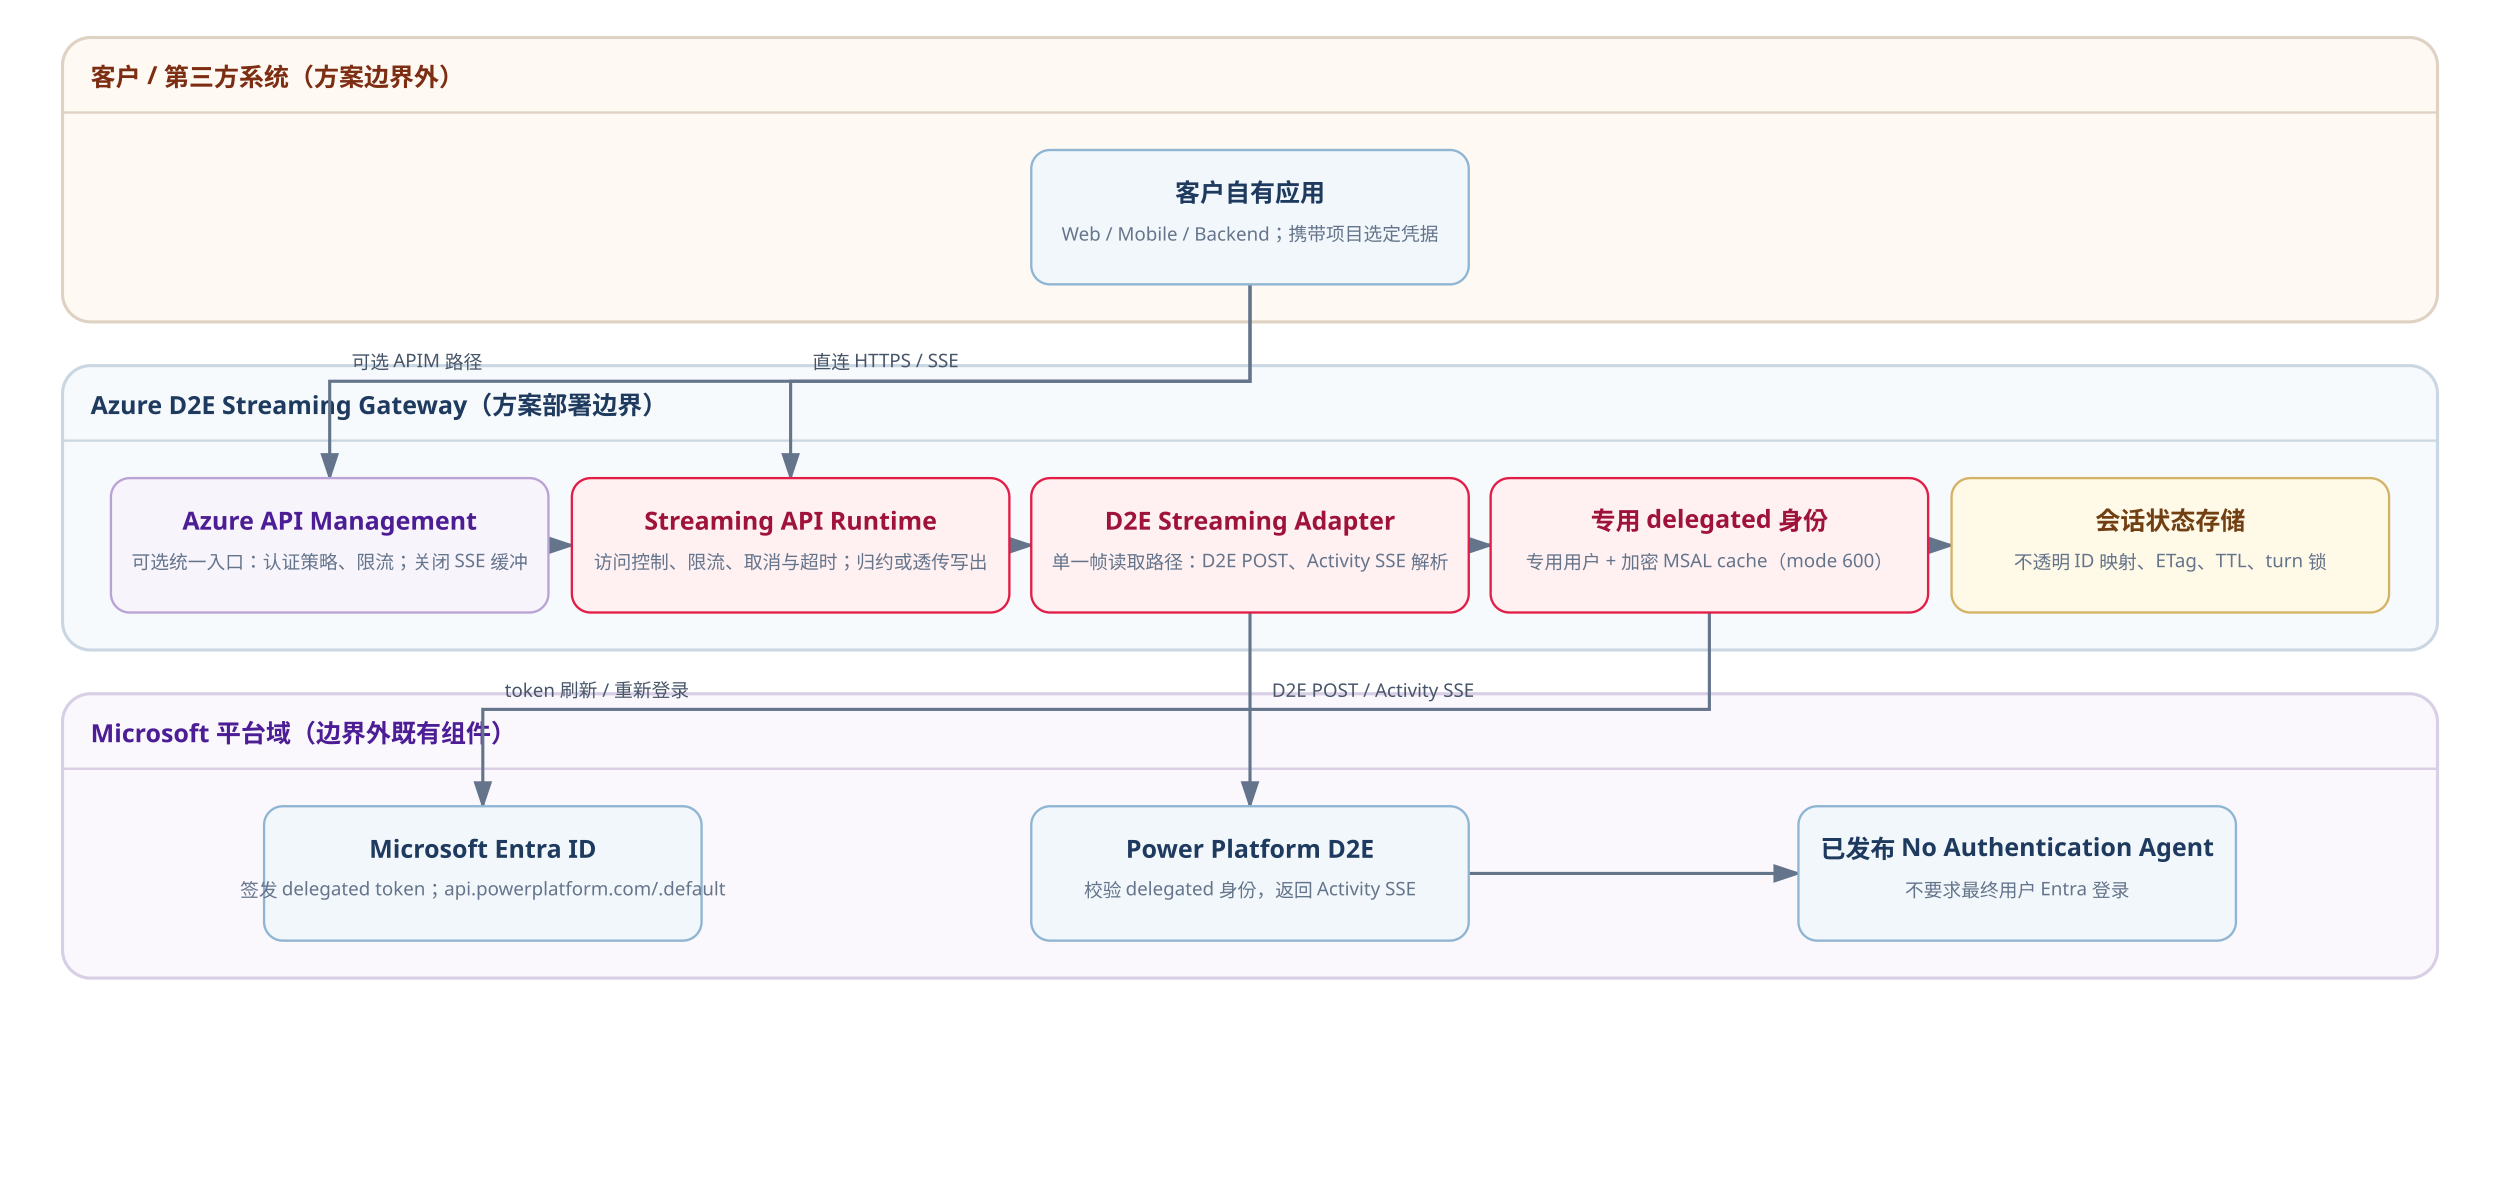
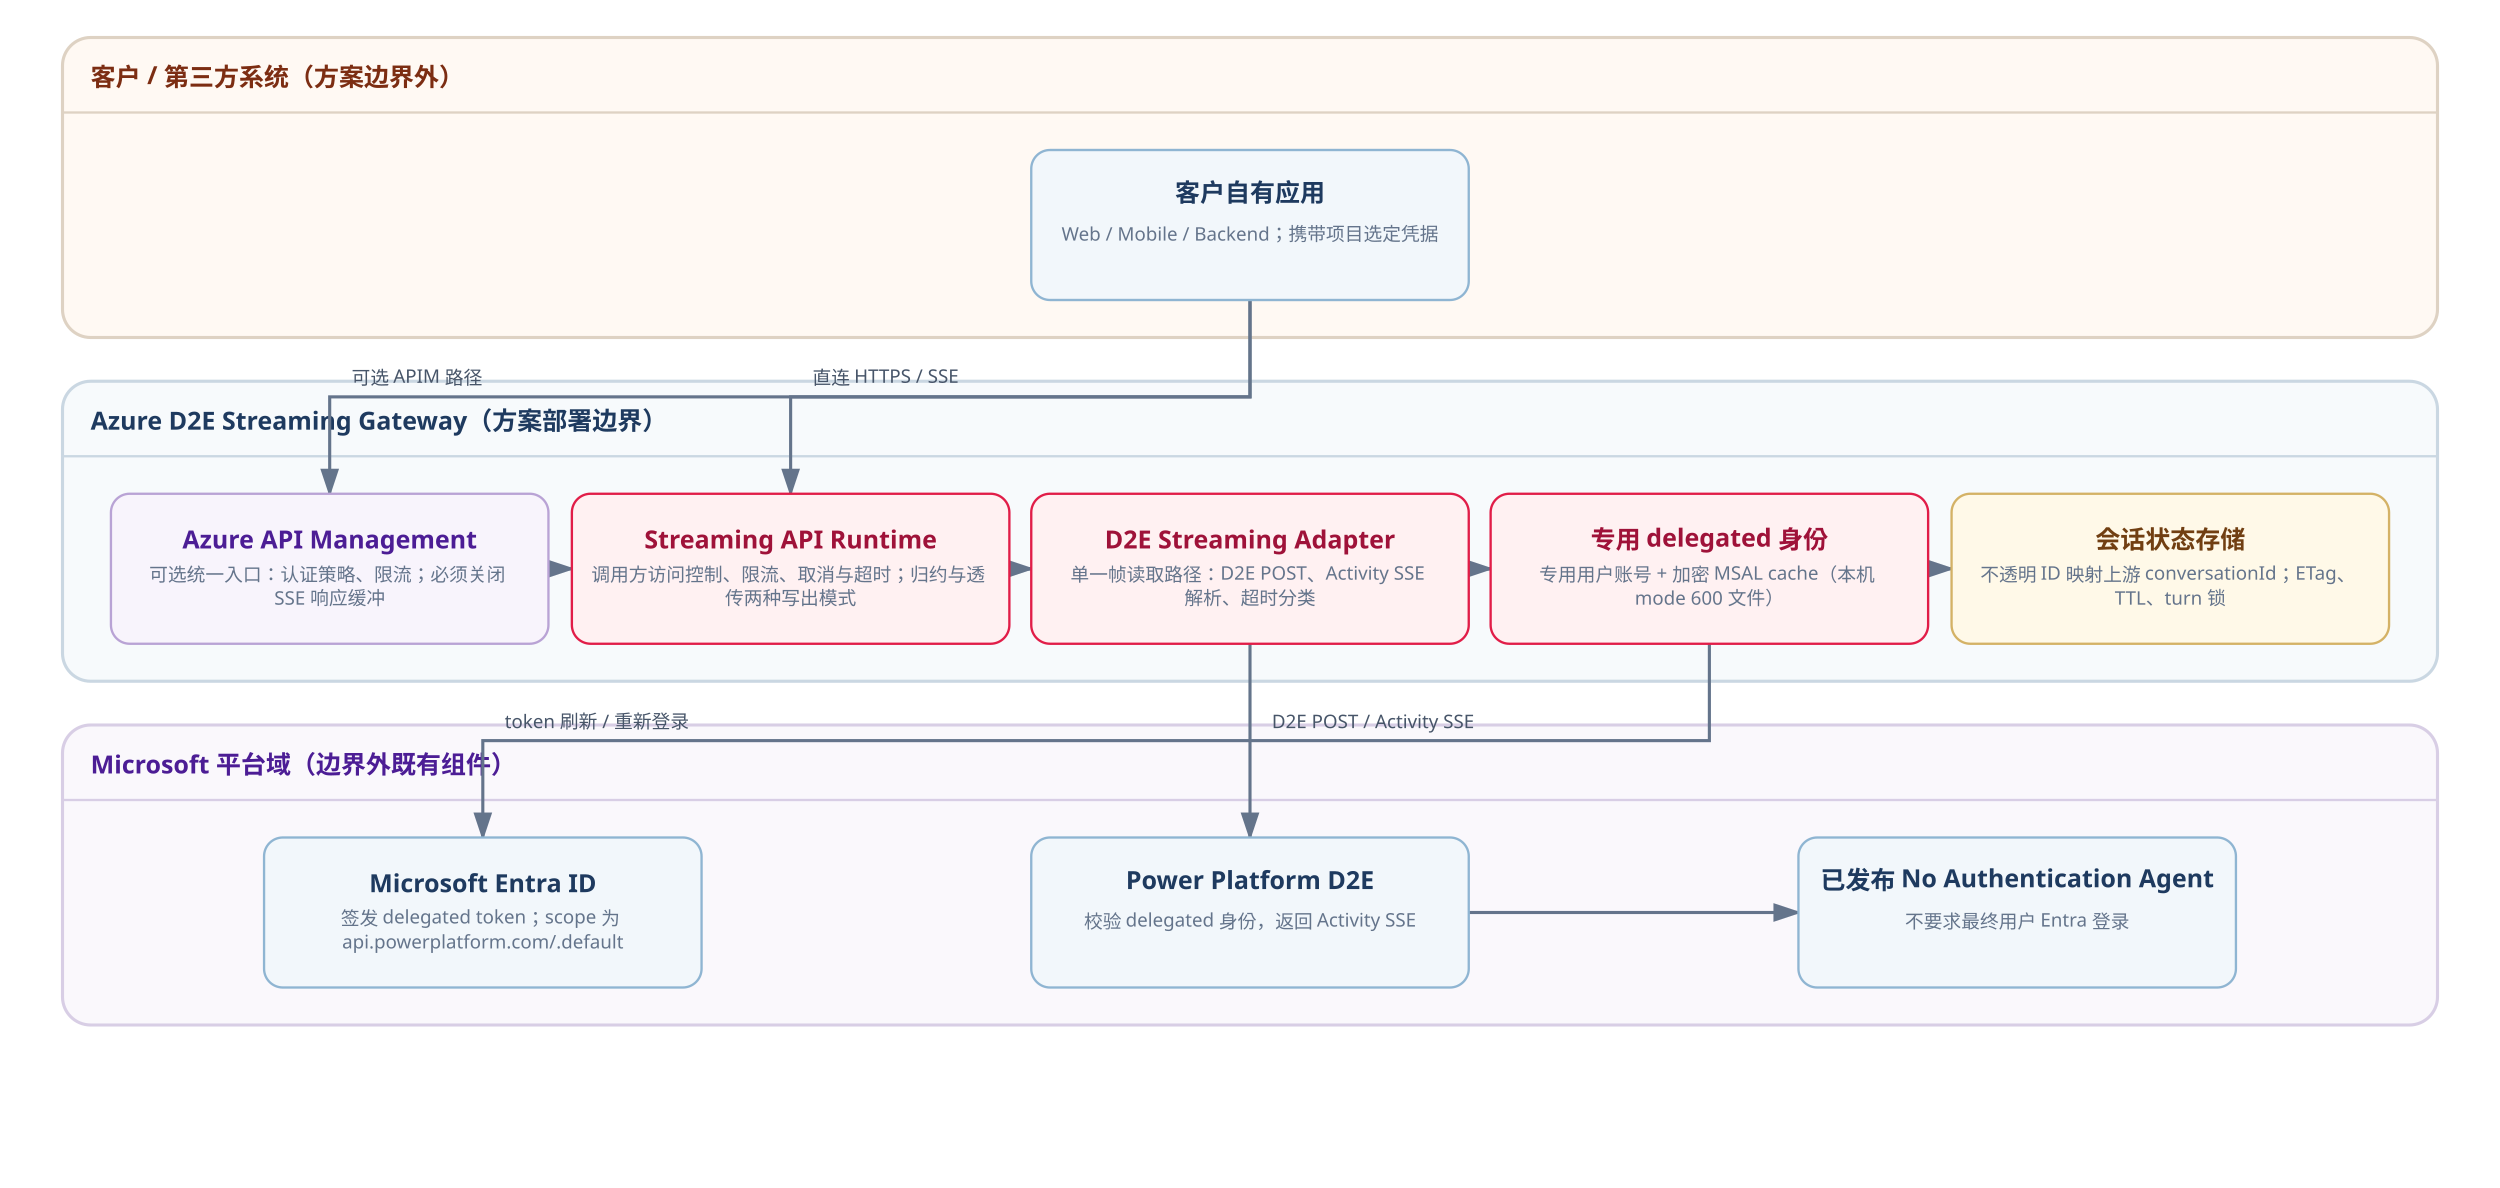
<svg xmlns="http://www.w3.org/2000/svg" viewBox="0 0 1600 760" role="img" aria-labelledby="diagram-title diagram-desc">
  <defs>
    <marker id="arrow" markerWidth="10" markerHeight="10" refX="8" refY="3" orient="auto">
      <path d="M0,0 L0,6 L9,3 z" fill="#64748B" />
    </marker>
    <filter id="shadow" x="-20%" y="-20%" width="140%" height="140%">
      <feDropShadow dx="0" dy="5" stdDeviation="7" flood-color="#0F172A" flood-opacity="0.12" />
    </filter>
  </defs>
  <g data-group-id="customer-domain">
-     <rect x="40" y="24" width="1520" height="182" rx="18" fill="#FFF9F3" stroke="#DED2C3" stroke-width="2" />
+     <rect x="40" y="24" width="1520" height="192" rx="18" fill="#FFF9F3" stroke="#DED2C3" stroke-width="2" />
    <line x1="40" y1="72" x2="1560" y2="72" stroke="#DED2C3" stroke-width="1.5" />
    <text x="58" y="55" font-family="Noto Sans SC, sans-serif" font-size="16" font-weight="700" fill="#7C2D12">客户 / 第三方系统（方案边界外）</text>
  </g>
  <g data-group-id="gateway-domain">
-     <rect x="40" y="234" width="1520" height="182" rx="18" fill="#F7FAFC" stroke="#CAD7E2" stroke-width="2" />
-     <line x1="40" y1="282" x2="1560" y2="282" stroke="#CAD7E2" stroke-width="1.5" />
-     <text x="58" y="265" font-family="Noto Sans SC, sans-serif" font-size="16" font-weight="700" fill="#1E3A5F">Azure D2E Streaming Gateway（方案部署边界）</text>
+     <rect x="40" y="244" width="1520" height="192" rx="18" fill="#F7FAFC" stroke="#CAD7E2" stroke-width="2" />
+     <line x1="40" y1="292" x2="1560" y2="292" stroke="#CAD7E2" stroke-width="1.5" />
+     <text x="58" y="275" font-family="Noto Sans SC, sans-serif" font-size="16" font-weight="700" fill="#1E3A5F">Azure D2E Streaming Gateway（方案部署边界）</text>
  </g>
  <g data-group-id="microsoft-domain">
-     <rect x="40" y="444" width="1520" height="182" rx="18" fill="#FAF8FC" stroke="#D8CEE5" stroke-width="2" />
-     <line x1="40" y1="492" x2="1560" y2="492" stroke="#D8CEE5" stroke-width="1.5" />
-     <text x="58" y="475" font-family="Noto Sans SC, sans-serif" font-size="16" font-weight="700" fill="#4C1D95">Microsoft 平台域（边界外既有组件）</text>
+     <rect x="40" y="464" width="1520" height="192" rx="18" fill="#FAF8FC" stroke="#D8CEE5" stroke-width="2" />
+     <line x1="40" y1="512" x2="1560" y2="512" stroke="#D8CEE5" stroke-width="1.5" />
+     <text x="58" y="495" font-family="Noto Sans SC, sans-serif" font-size="16" font-weight="700" fill="#4C1D95">Microsoft 平台域（边界外既有组件）</text>
  </g>
-   <path d="M 800 182 V 244 H 211 V 306" fill="none" stroke="#64748B" stroke-width="2" marker-end="url(#arrow)" />
-   <text x="225" y="236" text-anchor="start" font-family="Noto Sans SC, sans-serif" font-size="12" fill="#475569">可选 APIM 路径</text>
-   <path d="M 800 182 V 244 H 506 V 306" fill="none" stroke="#64748B" stroke-width="2" marker-end="url(#arrow)" />
-   <text x="520" y="236" text-anchor="start" font-family="Noto Sans SC, sans-serif" font-size="12" fill="#475569">直连 HTTPS / SSE</text>
-   <path d="M 351 349 H 366" fill="none" stroke="#64748B" stroke-width="2" marker-end="url(#arrow)" />
-   <path d="M 646 349 H 1249" fill="none" stroke="#64748B" stroke-width="2" marker-end="url(#arrow)" />
-   <text x="1263" y="341" text-anchor="start" font-family="Noto Sans SC, sans-serif" font-size="12" fill="#475569">会话映射 / ETag / TTL</text>
-   <path d="M 646 349 H 660" fill="none" stroke="#64748B" stroke-width="2" marker-end="url(#arrow)" />
-   <path d="M 940 349 H 954" fill="none" stroke="#64748B" stroke-width="2" marker-end="url(#arrow)" />
-   <path d="M 1094 392 V 454 H 309 V 516" fill="none" stroke="#64748B" stroke-width="2" marker-end="url(#arrow)" />
-   <text x="323" y="446" text-anchor="start" font-family="Noto Sans SC, sans-serif" font-size="12" fill="#475569">token 刷新 / 重新登录</text>
-   <path d="M 800 392 V 454 H 800 V 516" fill="none" stroke="#64748B" stroke-width="2" marker-end="url(#arrow)" />
-   <text x="814" y="446" text-anchor="start" font-family="Noto Sans SC, sans-serif" font-size="12" fill="#475569">D2E POST / Activity SSE</text>
-   <path d="M 940 559 H 1151" fill="none" stroke="#64748B" stroke-width="2" marker-end="url(#arrow)" />
-   <text x="1165" y="551" text-anchor="start" font-family="Noto Sans SC, sans-serif" font-size="12" fill="#475569">调用已发布 Agent</text>
+   <path d="M 800 192 V 254 H 211 V 316" fill="none" stroke="#64748B" stroke-width="2" marker-end="url(#arrow)" />
+   <text x="225" y="246" text-anchor="start" font-family="Noto Sans SC, sans-serif" font-size="12" fill="#475569">可选 APIM 路径</text>
+   <path d="M 800 192 V 254 H 506 V 316" fill="none" stroke="#64748B" stroke-width="2" marker-end="url(#arrow)" />
+   <text x="520" y="246" text-anchor="start" font-family="Noto Sans SC, sans-serif" font-size="12" fill="#475569">直连 HTTPS / SSE</text>
+   <path d="M 351 364 H 366" fill="none" stroke="#64748B" stroke-width="2" marker-end="url(#arrow)" />
+   <path d="M 646 364 H 1249" fill="none" stroke="#64748B" stroke-width="2" marker-end="url(#arrow)" />
+   <text x="1263" y="356" text-anchor="start" font-family="Noto Sans SC, sans-serif" font-size="12" fill="#475569">会话映射 / ETag / TTL</text>
+   <path d="M 646 364 H 660" fill="none" stroke="#64748B" stroke-width="2" marker-end="url(#arrow)" />
+   <path d="M 940 364 H 954" fill="none" stroke="#64748B" stroke-width="2" marker-end="url(#arrow)" />
+   <path d="M 1094 412 V 474 H 309 V 536" fill="none" stroke="#64748B" stroke-width="2" marker-end="url(#arrow)" />
+   <text x="323" y="466" text-anchor="start" font-family="Noto Sans SC, sans-serif" font-size="12" fill="#475569">token 刷新 / 重新登录</text>
+   <path d="M 800 412 V 474 H 800 V 536" fill="none" stroke="#64748B" stroke-width="2" marker-end="url(#arrow)" />
+   <text x="814" y="466" text-anchor="start" font-family="Noto Sans SC, sans-serif" font-size="12" fill="#475569">D2E POST / Activity SSE</text>
+   <path d="M 940 584 H 1151" fill="none" stroke="#64748B" stroke-width="2" marker-end="url(#arrow)" />
+   <text x="1165" y="576" text-anchor="start" font-family="Noto Sans SC, sans-serif" font-size="12" fill="#475569">调用已发布 Agent</text>
  <g data-node-id="customer-app">
-     <rect x="660" y="96" width="280" height="86" rx="12" fill="#F2F7FB" stroke="#8FB5D2" stroke-width="1.5" />
-     <text x="800" y="129" text-anchor="middle" font-family="Noto Sans SC, sans-serif" font-size="16" font-weight="700" fill="#1E3A5F">客户自有应用</text>
-     <text x="800" y="154" text-anchor="middle" font-family="Noto Sans SC, sans-serif" font-size="12" fill="#64748B">Web / Mobile / Backend；携带项目选定凭据</text>
+     <rect x="660" y="96" width="280" height="96" rx="12" fill="#F2F7FB" stroke="#8FB5D2" stroke-width="1.5" />
+     <text x="800" text-anchor="middle" font-family="Noto Sans SC, sans-serif" font-size="16" font-weight="700" fill="#1E3A5F">
+       <tspan x="800" y="129">客户自有应用</tspan>
+     </text>
+     <text x="800" text-anchor="middle" font-family="Noto Sans SC, sans-serif" font-size="12" fill="#64748B">
+       <tspan x="800" y="154">Web / Mobile / Backend；携带项目选定凭据</tspan>
+     </text>
  </g>
  <g data-node-id="edge-api">
-     <rect x="71" y="306" width="280" height="86" rx="12" fill="#F8F4FC" stroke="#B9A3D5" stroke-width="1.5" />
-     <text x="211" y="339" text-anchor="middle" font-family="Noto Sans SC, sans-serif" font-size="16" font-weight="700" fill="#4C1D95">Azure API Management</text>
-     <text x="211" y="364" text-anchor="middle" font-family="Noto Sans SC, sans-serif" font-size="12" fill="#64748B">可选统一入口：认证策略、限流；关闭 SSE 缓冲</text>
+     <rect x="71" y="316" width="280" height="96" rx="12" fill="#F8F4FC" stroke="#B9A3D5" stroke-width="1.5" />
+     <text x="211" text-anchor="middle" font-family="Noto Sans SC, sans-serif" font-size="16" font-weight="700" fill="#4C1D95">
+       <tspan x="211" y="351">Azure API Management</tspan>
+     </text>
+     <text x="211" text-anchor="middle" font-family="Noto Sans SC, sans-serif" font-size="12" fill="#64748B">
+       <tspan x="211" y="372">可选统一入口：认证策略、限流；必须关闭</tspan>
+       <tspan x="211" y="387">SSE 响应缓冲</tspan>
+     </text>
  </g>
  <g data-node-id="conversation-runtime">
-     <rect x="366" y="306" width="280" height="86" rx="12" fill="#FFF1F2" stroke="#E11D48" stroke-width="1.5" />
-     <text x="506" y="339" text-anchor="middle" font-family="Noto Sans SC, sans-serif" font-size="16" font-weight="700" fill="#9F1239">Streaming API Runtime</text>
-     <text x="506" y="364" text-anchor="middle" font-family="Noto Sans SC, sans-serif" font-size="12" fill="#64748B">访问控制、限流、取消与超时；归约或透传写出</text>
+     <rect x="366" y="316" width="280" height="96" rx="12" fill="#FFF1F2" stroke="#E11D48" stroke-width="1.5" />
+     <text x="506" text-anchor="middle" font-family="Noto Sans SC, sans-serif" font-size="16" font-weight="700" fill="#9F1239">
+       <tspan x="506" y="351">Streaming API Runtime</tspan>
+     </text>
+     <text x="506" text-anchor="middle" font-family="Noto Sans SC, sans-serif" font-size="12" fill="#64748B">
+       <tspan x="506" y="372">调用方访问控制、限流、取消与超时；归约与透</tspan>
+       <tspan x="506" y="387">传两种写出模式</tspan>
+     </text>
  </g>
  <g data-node-id="session-store">
-     <rect x="1249" y="306" width="280" height="86" rx="12" fill="#FFF9E8" stroke="#D4B266" stroke-width="1.5" />
-     <text x="1389" y="339" text-anchor="middle" font-family="Noto Sans SC, sans-serif" font-size="16" font-weight="700" fill="#713F12">会话状态存储</text>
-     <text x="1389" y="364" text-anchor="middle" font-family="Noto Sans SC, sans-serif" font-size="12" fill="#64748B">不透明 ID 映射、ETag、TTL、turn 锁</text>
+     <rect x="1249" y="316" width="280" height="96" rx="12" fill="#FFF9E8" stroke="#D4B266" stroke-width="1.5" />
+     <text x="1389" text-anchor="middle" font-family="Noto Sans SC, sans-serif" font-size="16" font-weight="700" fill="#713F12">
+       <tspan x="1389" y="351">会话状态存储</tspan>
+     </text>
+     <text x="1389" text-anchor="middle" font-family="Noto Sans SC, sans-serif" font-size="12" fill="#64748B">
+       <tspan x="1389" y="372">不透明 ID 映射上游 conversationId；ETag、</tspan>
+       <tspan x="1389" y="387">TTL、turn 锁</tspan>
+     </text>
  </g>
  <g data-node-id="d2e-adapter">
-     <rect x="660" y="306" width="280" height="86" rx="12" fill="#FFF1F2" stroke="#E11D48" stroke-width="1.5" />
-     <text x="800" y="339" text-anchor="middle" font-family="Noto Sans SC, sans-serif" font-size="16" font-weight="700" fill="#9F1239">D2E Streaming Adapter</text>
-     <text x="800" y="364" text-anchor="middle" font-family="Noto Sans SC, sans-serif" font-size="12" fill="#64748B">单一帧读取路径：D2E POST、Activity SSE 解析</text>
+     <rect x="660" y="316" width="280" height="96" rx="12" fill="#FFF1F2" stroke="#E11D48" stroke-width="1.5" />
+     <text x="800" text-anchor="middle" font-family="Noto Sans SC, sans-serif" font-size="16" font-weight="700" fill="#9F1239">
+       <tspan x="800" y="351">D2E Streaming Adapter</tspan>
+     </text>
+     <text x="800" text-anchor="middle" font-family="Noto Sans SC, sans-serif" font-size="12" fill="#64748B">
+       <tspan x="800" y="372">单一帧读取路径：D2E POST、Activity SSE</tspan>
+       <tspan x="800" y="387">解析、超时分类</tspan>
+     </text>
  </g>
  <g data-node-id="identity-cache">
-     <rect x="954" y="306" width="280" height="86" rx="12" fill="#FFF1F2" stroke="#E11D48" stroke-width="1.5" />
-     <text x="1094" y="339" text-anchor="middle" font-family="Noto Sans SC, sans-serif" font-size="16" font-weight="700" fill="#9F1239">专用 delegated 身份</text>
-     <text x="1094" y="364" text-anchor="middle" font-family="Noto Sans SC, sans-serif" font-size="12" fill="#64748B">专用用户 + 加密 MSAL cache（mode 600）</text>
+     <rect x="954" y="316" width="280" height="96" rx="12" fill="#FFF1F2" stroke="#E11D48" stroke-width="1.5" />
+     <text x="1094" text-anchor="middle" font-family="Noto Sans SC, sans-serif" font-size="16" font-weight="700" fill="#9F1239">
+       <tspan x="1094" y="351">专用 delegated 身份</tspan>
+     </text>
+     <text x="1094" text-anchor="middle" font-family="Noto Sans SC, sans-serif" font-size="12" fill="#64748B">
+       <tspan x="1094" y="372">专用用户账号 + 加密 MSAL cache（本机</tspan>
+       <tspan x="1094" y="387">mode 600 文件）</tspan>
+     </text>
  </g>
  <g data-node-id="entra-id">
-     <rect x="169" y="516" width="280" height="86" rx="12" fill="#F2F7FB" stroke="#8FB5D2" stroke-width="1.5" />
-     <text x="309" y="549" text-anchor="middle" font-family="Noto Sans SC, sans-serif" font-size="16" font-weight="700" fill="#1E3A5F">Microsoft Entra ID</text>
-     <text x="309" y="574" text-anchor="middle" font-family="Noto Sans SC, sans-serif" font-size="12" fill="#64748B">签发 delegated token；api.powerplatform.com/.default</text>
+     <rect x="169" y="536" width="280" height="96" rx="12" fill="#F2F7FB" stroke="#8FB5D2" stroke-width="1.5" />
+     <text x="309" text-anchor="middle" font-family="Noto Sans SC, sans-serif" font-size="16" font-weight="700" fill="#1E3A5F">
+       <tspan x="309" y="571">Microsoft Entra ID</tspan>
+     </text>
+     <text x="309" text-anchor="middle" font-family="Noto Sans SC, sans-serif" font-size="12" fill="#64748B">
+       <tspan x="309" y="592">签发 delegated token；scope 为</tspan>
+       <tspan x="309" y="607">api.powerplatform.com/.default</tspan>
+     </text>
  </g>
  <g data-node-id="d2e-runtime">
-     <rect x="660" y="516" width="280" height="86" rx="12" fill="#F2F7FB" stroke="#8FB5D2" stroke-width="1.5" />
-     <text x="800" y="549" text-anchor="middle" font-family="Noto Sans SC, sans-serif" font-size="16" font-weight="700" fill="#1E3A5F">Power Platform D2E</text>
-     <text x="800" y="574" text-anchor="middle" font-family="Noto Sans SC, sans-serif" font-size="12" fill="#64748B">校验 delegated 身份，返回 Activity SSE</text>
+     <rect x="660" y="536" width="280" height="96" rx="12" fill="#F2F7FB" stroke="#8FB5D2" stroke-width="1.5" />
+     <text x="800" text-anchor="middle" font-family="Noto Sans SC, sans-serif" font-size="16" font-weight="700" fill="#1E3A5F">
+       <tspan x="800" y="569">Power Platform D2E</tspan>
+     </text>
+     <text x="800" text-anchor="middle" font-family="Noto Sans SC, sans-serif" font-size="12" fill="#64748B">
+       <tspan x="800" y="594">校验 delegated 身份，返回 Activity SSE</tspan>
+     </text>
  </g>
  <g data-node-id="anonymous-agent">
-     <rect x="1151" y="516" width="280" height="86" rx="12" fill="#F2F7FB" stroke="#8FB5D2" stroke-width="1.5" />
-     <text x="1291" y="549" text-anchor="middle" font-family="Noto Sans SC, sans-serif" font-size="16" font-weight="700" fill="#1E3A5F">已发布 No Authentication Agent</text>
-     <text x="1291" y="574" text-anchor="middle" font-family="Noto Sans SC, sans-serif" font-size="12" fill="#64748B">不要求最终用户 Entra 登录</text>
+     <rect x="1151" y="536" width="280" height="96" rx="12" fill="#F2F7FB" stroke="#8FB5D2" stroke-width="1.5" />
+     <text x="1291" text-anchor="middle" font-family="Noto Sans SC, sans-serif" font-size="16" font-weight="700" fill="#1E3A5F">
+       <tspan x="1291" y="569">已发布 No Authentication Agent</tspan>
+     </text>
+     <text x="1291" text-anchor="middle" font-family="Noto Sans SC, sans-serif" font-size="12" fill="#64748B">
+       <tspan x="1291" y="594">不要求最终用户 Entra 登录</tspan>
+     </text>
  </g>
</svg>
